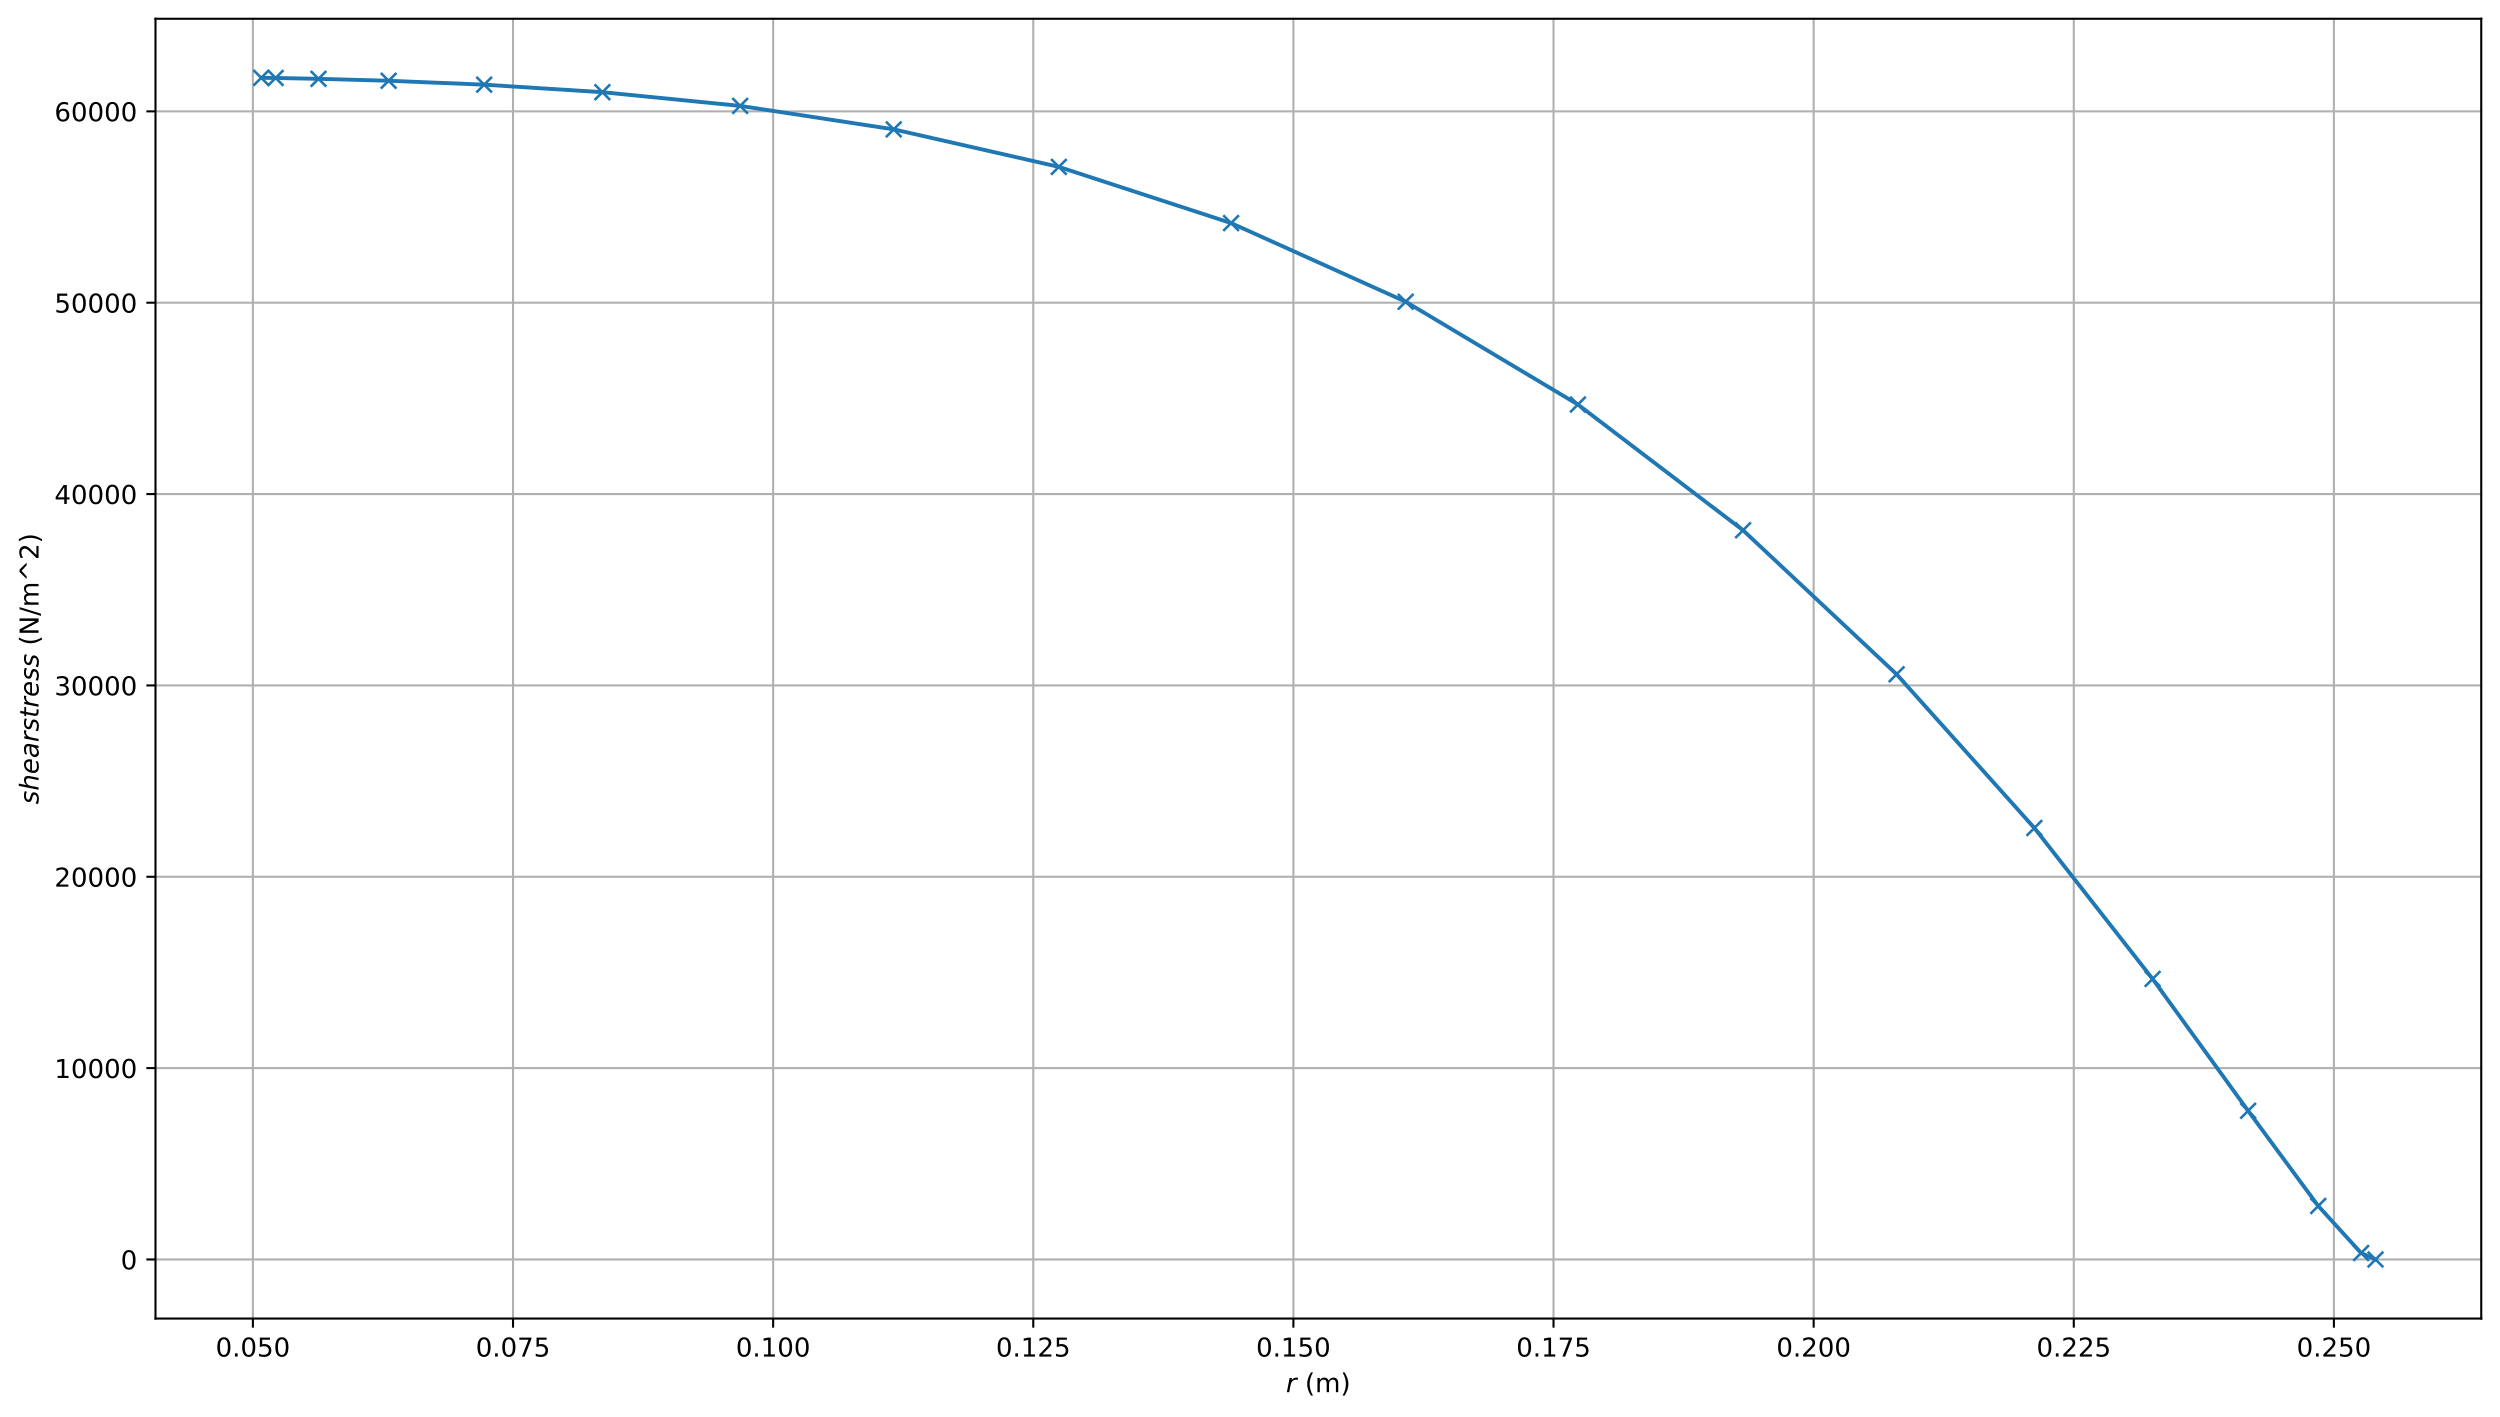
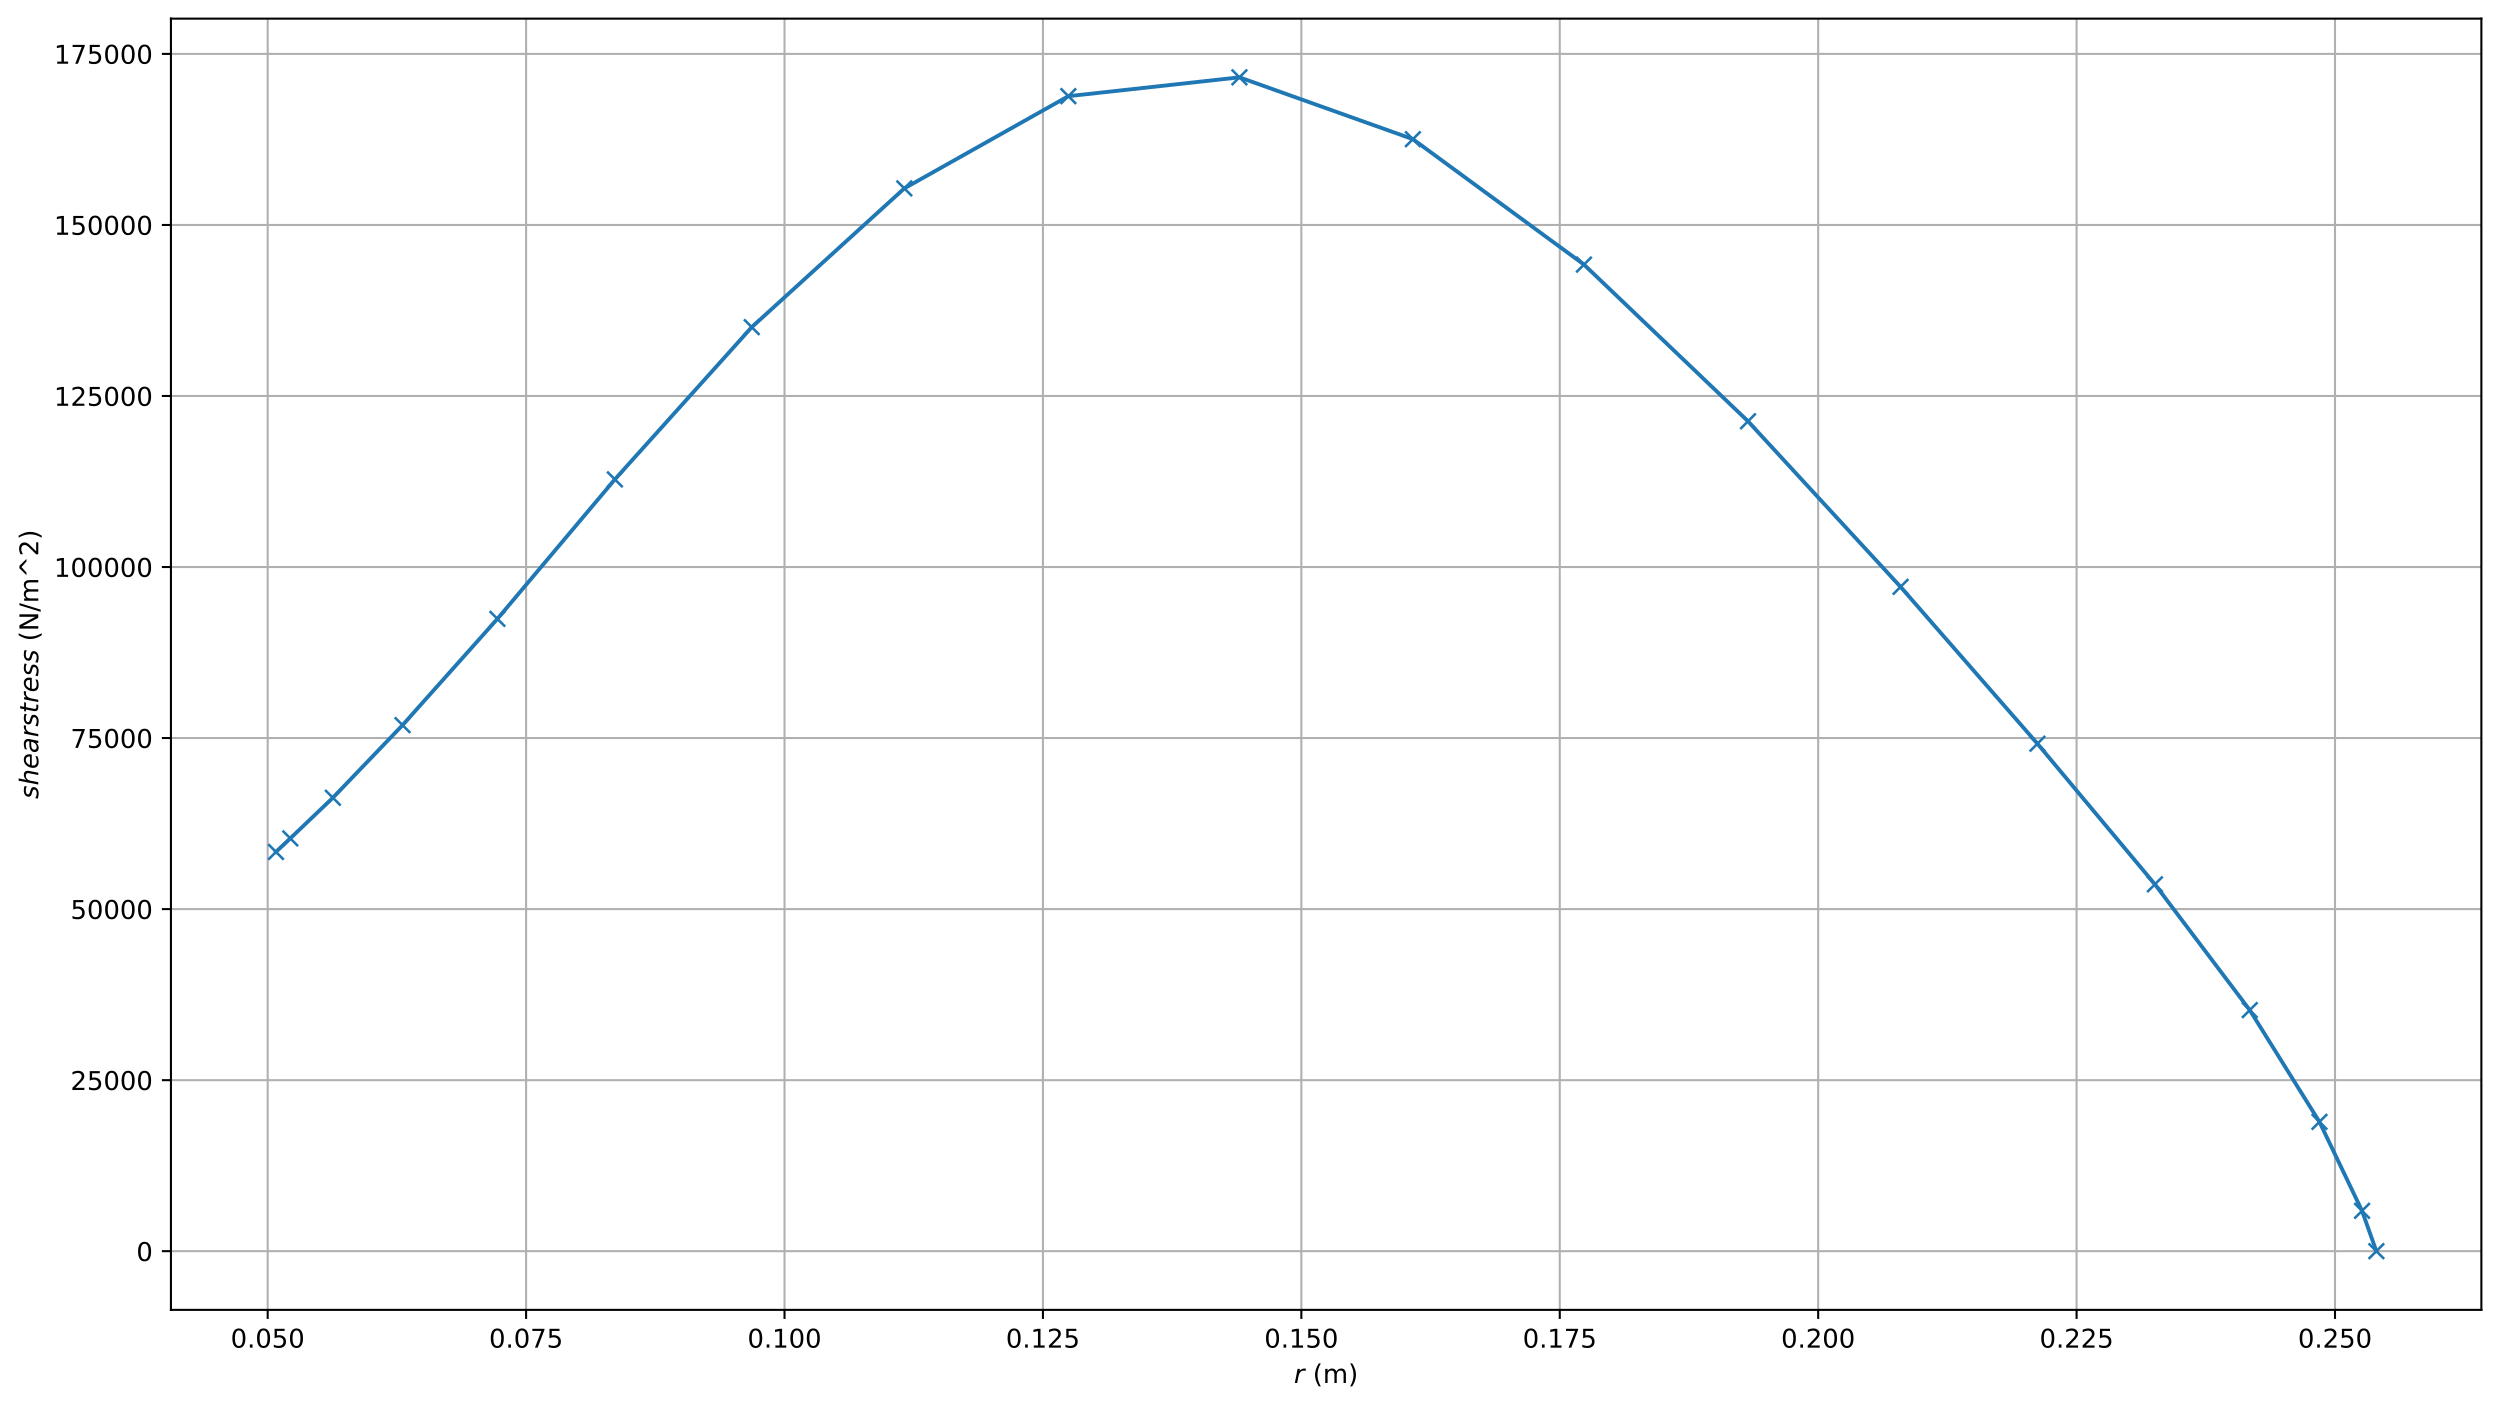
- <svg xmlns="http://www.w3.org/2000/svg" xmlns:xlink="http://www.w3.org/1999/xlink" width="959.691pt" height="543.716pt" viewBox="0 0 959.691 543.716" version="1.1">
+ <svg xmlns="http://www.w3.org/2000/svg" xmlns:xlink="http://www.w3.org/1999/xlink" width="966.053pt" height="543.716pt" viewBox="0 0 966.053 543.716" version="1.1">
  <defs>
    <style type="text/css">*{stroke-linejoin: round; stroke-linecap: butt}</style>
  </defs>
  <g id="figure_1">
    <g id="patch_1">
-       <path d="M 0 543.716  L 959.691 543.716  L 959.691 0  L 0 0  L 0 543.716  z " style="fill: none" />
+       <path d="M 0 543.716  L 966.053 543.716  L 966.053 0  L 0 0  L 0 543.716  z " style="fill: none" />
    </g>
    <g id="axes_1">
      <g id="patch_2">
-         <path d="M 59.691 506.16  L 952.491 506.16  L 952.491 7.2  L 59.691 7.2  L 59.691 506.16  z " style="fill: none" />
+         <path d="M 66.053 506.16  L 958.853 506.16  L 958.853 7.2  L 66.053 7.2  L 66.053 506.16  z " style="fill: none" />
      </g>
      <g id="matplotlib.axis_1">
        <g id="xtick_1">
          <g id="line2d_1">
-             <path d="M 97.077 506.16  L 97.077 7.2  " clip-path="url(#pe9c3e14daf)" style="fill: none; stroke: #b0b0b0; stroke-width: 0.8; stroke-linecap: square" />
+             <path d="M 103.44 506.16  L 103.44 7.2  " clip-path="url(#pd241a558b1)" style="fill: none; stroke: #b0b0b0; stroke-width: 0.8; stroke-linecap: square" />
          </g>
          <g id="line2d_2">
            <defs>
-               <path id="m90be50a243" d="M 0 0  L 0 3.5  " style="stroke: #000000; stroke-width: 0.8" />
+               <path id="m16b32afe3a" d="M 0 0  L 0 3.5  " style="stroke: #000000; stroke-width: 0.8" />
            </defs>
            <g>
-               <use xlink:href="#m90be50a243" x="97.077" y="506.16" style="stroke: #000000; stroke-width: 0.8" />
+               <use xlink:href="#m16b32afe3a" x="103.44" y="506.16" style="stroke: #000000; stroke-width: 0.8" />
            </g>
          </g>
          <g id="text_1">
-             <g transform="translate(82.76296 520.7584) scale(0.1 -0.1)">
+             <g transform="translate(89.12546 520.7584) scale(0.1 -0.1)">
              <defs>
                <path id="DejaVuSans-30" d="M 2034 4250  Q 1547 4250 1301 3770  Q 1056 3291 1056 2328  Q 1056 1369 1301 889  Q 1547 409 2034 409  Q 2525 409 2770 889  Q 3016 1369 3016 2328  Q 3016 3291 2770 3770  Q 2525 4250 2034 4250  z M 2034 4750  Q 2819 4750 3233 4129  Q 3647 3509 3647 2328  Q 3647 1150 3233 529  Q 2819 -91 2034 -91  Q 1250 -91 836 529  Q 422 1150 422 2328  Q 422 3509 836 4129  Q 1250 4750 2034 4750  z " transform="scale(0.015625)" />
                <path id="DejaVuSans-2e" d="M 684 794  L 1344 794  L 1344 0  L 684 0  L 684 794  z " transform="scale(0.015625)" />
                <path id="DejaVuSans-35" d="M 691 4666  L 3169 4666  L 3169 4134  L 1269 4134  L 1269 2991  Q 1406 3038 1543 3061  Q 1681 3084 1819 3084  Q 2600 3084 3056 2656  Q 3513 2228 3513 1497  Q 3513 744 3044 326  Q 2575 -91 1722 -91  Q 1428 -91 1123 -41  Q 819 9 494 109  L 494 744  Q 775 591 1075 516  Q 1375 441 1709 441  Q 2250 441 2565 725  Q 2881 1009 2881 1497  Q 2881 1984 2565 2268  Q 2250 2553 1709 2553  Q 1456 2553 1204 2497  Q 953 2441 691 2322  L 691 4666  z " transform="scale(0.015625)" />
              </defs>
              <use xlink:href="#DejaVuSans-30" />
              <use xlink:href="#DejaVuSans-2e" transform="translate(63.62305 0)" />
              <use xlink:href="#DejaVuSans-30" transform="translate(95.41016 0)" />
              <use xlink:href="#DejaVuSans-35" transform="translate(159.0332 0)" />
              <use xlink:href="#DejaVuSans-30" transform="translate(222.6562 0)" />
            </g>
          </g>
        </g>
        <g id="xtick_2">
          <g id="line2d_3">
-             <path d="M 196.934 506.16  L 196.934 7.2  " clip-path="url(#pe9c3e14daf)" style="fill: none; stroke: #b0b0b0; stroke-width: 0.8; stroke-linecap: square" />
+             <path d="M 203.296 506.16  L 203.296 7.2  " clip-path="url(#pd241a558b1)" style="fill: none; stroke: #b0b0b0; stroke-width: 0.8; stroke-linecap: square" />
          </g>
          <g id="line2d_4">
            <g>
-               <use xlink:href="#m90be50a243" x="196.934" y="506.16" style="stroke: #000000; stroke-width: 0.8" />
+               <use xlink:href="#m16b32afe3a" x="203.296" y="506.16" style="stroke: #000000; stroke-width: 0.8" />
            </g>
          </g>
          <g id="text_2">
-             <g transform="translate(182.6198 520.7584) scale(0.1 -0.1)">
+             <g transform="translate(188.9823 520.7584) scale(0.1 -0.1)">
              <defs>
                <path id="DejaVuSans-37" d="M 525 4666  L 3525 4666  L 3525 4397  L 1831 0  L 1172 0  L 2766 4134  L 525 4134  L 525 4666  z " transform="scale(0.015625)" />
              </defs>
              <use xlink:href="#DejaVuSans-30" />
              <use xlink:href="#DejaVuSans-2e" transform="translate(63.62305 0)" />
              <use xlink:href="#DejaVuSans-30" transform="translate(95.41016 0)" />
              <use xlink:href="#DejaVuSans-37" transform="translate(159.0332 0)" />
              <use xlink:href="#DejaVuSans-35" transform="translate(222.6562 0)" />
            </g>
          </g>
        </g>
        <g id="xtick_3">
          <g id="line2d_5">
-             <path d="M 296.791 506.16  L 296.791 7.2  " clip-path="url(#pe9c3e14daf)" style="fill: none; stroke: #b0b0b0; stroke-width: 0.8; stroke-linecap: square" />
+             <path d="M 303.153 506.16  L 303.153 7.2  " clip-path="url(#pd241a558b1)" style="fill: none; stroke: #b0b0b0; stroke-width: 0.8; stroke-linecap: square" />
          </g>
          <g id="line2d_6">
            <g>
-               <use xlink:href="#m90be50a243" x="296.791" y="506.16" style="stroke: #000000; stroke-width: 0.8" />
+               <use xlink:href="#m16b32afe3a" x="303.153" y="506.16" style="stroke: #000000; stroke-width: 0.8" />
            </g>
          </g>
          <g id="text_3">
-             <g transform="translate(282.4766 520.7584) scale(0.1 -0.1)">
+             <g transform="translate(288.8391 520.7584) scale(0.1 -0.1)">
              <defs>
                <path id="DejaVuSans-31" d="M 794 531  L 1825 531  L 1825 4091  L 703 3866  L 703 4441  L 1819 4666  L 2450 4666  L 2450 531  L 3481 531  L 3481 0  L 794 0  L 794 531  z " transform="scale(0.015625)" />
              </defs>
              <use xlink:href="#DejaVuSans-30" />
              <use xlink:href="#DejaVuSans-2e" transform="translate(63.62305 0)" />
              <use xlink:href="#DejaVuSans-31" transform="translate(95.41016 0)" />
              <use xlink:href="#DejaVuSans-30" transform="translate(159.0332 0)" />
              <use xlink:href="#DejaVuSans-30" transform="translate(222.6562 0)" />
            </g>
          </g>
        </g>
        <g id="xtick_4">
          <g id="line2d_7">
-             <path d="M 396.648 506.16  L 396.648 7.2  " clip-path="url(#pe9c3e14daf)" style="fill: none; stroke: #b0b0b0; stroke-width: 0.8; stroke-linecap: square" />
+             <path d="M 403.01 506.16  L 403.01 7.2  " clip-path="url(#pd241a558b1)" style="fill: none; stroke: #b0b0b0; stroke-width: 0.8; stroke-linecap: square" />
          </g>
          <g id="line2d_8">
            <g>
-               <use xlink:href="#m90be50a243" x="396.648" y="506.16" style="stroke: #000000; stroke-width: 0.8" />
+               <use xlink:href="#m16b32afe3a" x="403.01" y="506.16" style="stroke: #000000; stroke-width: 0.8" />
            </g>
          </g>
          <g id="text_4">
-             <g transform="translate(382.3335 520.7584) scale(0.1 -0.1)">
+             <g transform="translate(388.696 520.7584) scale(0.1 -0.1)">
              <defs>
                <path id="DejaVuSans-32" d="M 1228 531  L 3431 531  L 3431 0  L 469 0  L 469 531  Q 828 903 1448 1529  Q 2069 2156 2228 2338  Q 2531 2678 2651 2914  Q 2772 3150 2772 3378  Q 2772 3750 2511 3984  Q 2250 4219 1831 4219  Q 1534 4219 1204 4116  Q 875 4013 500 3803  L 500 4441  Q 881 4594 1212 4672  Q 1544 4750 1819 4750  Q 2544 4750 2975 4387  Q 3406 4025 3406 3419  Q 3406 3131 3298 2873  Q 3191 2616 2906 2266  Q 2828 2175 2409 1742  Q 1991 1309 1228 531  z " transform="scale(0.015625)" />
              </defs>
              <use xlink:href="#DejaVuSans-30" />
              <use xlink:href="#DejaVuSans-2e" transform="translate(63.62305 0)" />
              <use xlink:href="#DejaVuSans-31" transform="translate(95.41016 0)" />
              <use xlink:href="#DejaVuSans-32" transform="translate(159.0332 0)" />
              <use xlink:href="#DejaVuSans-35" transform="translate(222.6562 0)" />
            </g>
          </g>
        </g>
        <g id="xtick_5">
          <g id="line2d_9">
-             <path d="M 496.504 506.16  L 496.504 7.2  " clip-path="url(#pe9c3e14daf)" style="fill: none; stroke: #b0b0b0; stroke-width: 0.8; stroke-linecap: square" />
+             <path d="M 502.867 506.16  L 502.867 7.2  " clip-path="url(#pd241a558b1)" style="fill: none; stroke: #b0b0b0; stroke-width: 0.8; stroke-linecap: square" />
          </g>
          <g id="line2d_10">
            <g>
-               <use xlink:href="#m90be50a243" x="496.504" y="506.16" style="stroke: #000000; stroke-width: 0.8" />
+               <use xlink:href="#m16b32afe3a" x="502.867" y="506.16" style="stroke: #000000; stroke-width: 0.8" />
            </g>
          </g>
          <g id="text_5">
-             <g transform="translate(482.1903 520.7584) scale(0.1 -0.1)">
+             <g transform="translate(488.5528 520.7584) scale(0.1 -0.1)">
              <use xlink:href="#DejaVuSans-30" />
              <use xlink:href="#DejaVuSans-2e" transform="translate(63.62305 0)" />
              <use xlink:href="#DejaVuSans-31" transform="translate(95.41016 0)" />
              <use xlink:href="#DejaVuSans-35" transform="translate(159.0332 0)" />
              <use xlink:href="#DejaVuSans-30" transform="translate(222.6562 0)" />
            </g>
          </g>
        </g>
        <g id="xtick_6">
          <g id="line2d_11">
-             <path d="M 596.361 506.16  L 596.361 7.2  " clip-path="url(#pe9c3e14daf)" style="fill: none; stroke: #b0b0b0; stroke-width: 0.8; stroke-linecap: square" />
+             <path d="M 602.724 506.16  L 602.724 7.2  " clip-path="url(#pd241a558b1)" style="fill: none; stroke: #b0b0b0; stroke-width: 0.8; stroke-linecap: square" />
          </g>
          <g id="line2d_12">
            <g>
-               <use xlink:href="#m90be50a243" x="596.361" y="506.16" style="stroke: #000000; stroke-width: 0.8" />
+               <use xlink:href="#m16b32afe3a" x="602.724" y="506.16" style="stroke: #000000; stroke-width: 0.8" />
            </g>
          </g>
          <g id="text_6">
-             <g transform="translate(582.0471 520.7584) scale(0.1 -0.1)">
+             <g transform="translate(588.4096 520.7584) scale(0.1 -0.1)">
              <use xlink:href="#DejaVuSans-30" />
              <use xlink:href="#DejaVuSans-2e" transform="translate(63.62305 0)" />
              <use xlink:href="#DejaVuSans-31" transform="translate(95.41016 0)" />
              <use xlink:href="#DejaVuSans-37" transform="translate(159.0332 0)" />
              <use xlink:href="#DejaVuSans-35" transform="translate(222.6562 0)" />
            </g>
          </g>
        </g>
        <g id="xtick_7">
          <g id="line2d_13">
-             <path d="M 696.218 506.16  L 696.218 7.2  " clip-path="url(#pe9c3e14daf)" style="fill: none; stroke: #b0b0b0; stroke-width: 0.8; stroke-linecap: square" />
+             <path d="M 702.581 506.16  L 702.581 7.2  " clip-path="url(#pd241a558b1)" style="fill: none; stroke: #b0b0b0; stroke-width: 0.8; stroke-linecap: square" />
          </g>
          <g id="line2d_14">
            <g>
-               <use xlink:href="#m90be50a243" x="696.218" y="506.16" style="stroke: #000000; stroke-width: 0.8" />
+               <use xlink:href="#m16b32afe3a" x="702.581" y="506.16" style="stroke: #000000; stroke-width: 0.8" />
            </g>
          </g>
          <g id="text_7">
-             <g transform="translate(681.904 520.7584) scale(0.1 -0.1)">
+             <g transform="translate(688.2665 520.7584) scale(0.1 -0.1)">
              <use xlink:href="#DejaVuSans-30" />
              <use xlink:href="#DejaVuSans-2e" transform="translate(63.62305 0)" />
              <use xlink:href="#DejaVuSans-32" transform="translate(95.41016 0)" />
              <use xlink:href="#DejaVuSans-30" transform="translate(159.0332 0)" />
              <use xlink:href="#DejaVuSans-30" transform="translate(222.6562 0)" />
            </g>
          </g>
        </g>
        <g id="xtick_8">
          <g id="line2d_15">
-             <path d="M 796.075 506.16  L 796.075 7.2  " clip-path="url(#pe9c3e14daf)" style="fill: none; stroke: #b0b0b0; stroke-width: 0.8; stroke-linecap: square" />
+             <path d="M 802.437 506.16  L 802.437 7.2  " clip-path="url(#pd241a558b1)" style="fill: none; stroke: #b0b0b0; stroke-width: 0.8; stroke-linecap: square" />
          </g>
          <g id="line2d_16">
            <g>
-               <use xlink:href="#m90be50a243" x="796.075" y="506.16" style="stroke: #000000; stroke-width: 0.8" />
+               <use xlink:href="#m16b32afe3a" x="802.437" y="506.16" style="stroke: #000000; stroke-width: 0.8" />
            </g>
          </g>
          <g id="text_8">
-             <g transform="translate(781.7608 520.7584) scale(0.1 -0.1)">
+             <g transform="translate(788.1233 520.7584) scale(0.1 -0.1)">
              <use xlink:href="#DejaVuSans-30" />
              <use xlink:href="#DejaVuSans-2e" transform="translate(63.62305 0)" />
              <use xlink:href="#DejaVuSans-32" transform="translate(95.41016 0)" />
              <use xlink:href="#DejaVuSans-32" transform="translate(159.0332 0)" />
              <use xlink:href="#DejaVuSans-35" transform="translate(222.6562 0)" />
            </g>
          </g>
        </g>
        <g id="xtick_9">
          <g id="line2d_17">
-             <path d="M 895.932 506.16  L 895.932 7.2  " clip-path="url(#pe9c3e14daf)" style="fill: none; stroke: #b0b0b0; stroke-width: 0.8; stroke-linecap: square" />
+             <path d="M 902.294 506.16  L 902.294 7.2  " clip-path="url(#pd241a558b1)" style="fill: none; stroke: #b0b0b0; stroke-width: 0.8; stroke-linecap: square" />
          </g>
          <g id="line2d_18">
            <g>
-               <use xlink:href="#m90be50a243" x="895.932" y="506.16" style="stroke: #000000; stroke-width: 0.8" />
+               <use xlink:href="#m16b32afe3a" x="902.294" y="506.16" style="stroke: #000000; stroke-width: 0.8" />
            </g>
          </g>
          <g id="text_9">
-             <g transform="translate(881.6177 520.7584) scale(0.1 -0.1)">
+             <g transform="translate(887.9802 520.7584) scale(0.1 -0.1)">
              <use xlink:href="#DejaVuSans-30" />
              <use xlink:href="#DejaVuSans-2e" transform="translate(63.62305 0)" />
              <use xlink:href="#DejaVuSans-32" transform="translate(95.41016 0)" />
              <use xlink:href="#DejaVuSans-35" transform="translate(159.0332 0)" />
              <use xlink:href="#DejaVuSans-30" transform="translate(222.6562 0)" />
            </g>
          </g>
        </g>
        <g id="text_10">
-           <g transform="translate(493.6406 534.4366) scale(0.1 -0.1)">
+           <g transform="translate(500.0031 534.4366) scale(0.1 -0.1)">
            <defs>
              <path id="DejaVuSans-Oblique-72" d="M 2853 2969  Q 2766 3016 2653 3041  Q 2541 3066 2413 3066  Q 1953 3066 1609 2717  Q 1266 2369 1153 1784  L 800 0  L 225 0  L 909 3500  L 1484 3500  L 1375 2956  Q 1603 3259 1920 3421  Q 2238 3584 2597 3584  Q 2691 3584 2781 3573  Q 2872 3563 2963 3538  L 2853 2969  z " transform="scale(0.015625)" />
              <path id="DejaVuSans-20" transform="scale(0.015625)" />
              <path id="DejaVuSans-28" d="M 1984 4856  Q 1566 4138 1362 3434  Q 1159 2731 1159 2009  Q 1159 1288 1364 580  Q 1569 -128 1984 -844  L 1484 -844  Q 1016 -109 783 600  Q 550 1309 550 2009  Q 550 2706 781 3412  Q 1013 4119 1484 4856  L 1984 4856  z " transform="scale(0.015625)" />
              <path id="DejaVuSans-6d" d="M 3328 2828  Q 3544 3216 3844 3400  Q 4144 3584 4550 3584  Q 5097 3584 5394 3201  Q 5691 2819 5691 2113  L 5691 0  L 5113 0  L 5113 2094  Q 5113 2597 4934 2840  Q 4756 3084 4391 3084  Q 3944 3084 3684 2787  Q 3425 2491 3425 1978  L 3425 0  L 2847 0  L 2847 2094  Q 2847 2600 2669 2842  Q 2491 3084 2119 3084  Q 1678 3084 1418 2786  Q 1159 2488 1159 1978  L 1159 0  L 581 0  L 581 3500  L 1159 3500  L 1159 2956  Q 1356 3278 1631 3431  Q 1906 3584 2284 3584  Q 2666 3584 2933 3390  Q 3200 3197 3328 2828  z " transform="scale(0.015625)" />
              <path id="DejaVuSans-29" d="M 513 4856  L 1013 4856  Q 1481 4119 1714 3412  Q 1947 2706 1947 2009  Q 1947 1309 1714 600  Q 1481 -109 1013 -844  L 513 -844  Q 928 -128 1133 580  Q 1338 1288 1338 2009  Q 1338 2731 1133 3434  Q 928 4138 513 4856  z " transform="scale(0.015625)" />
            </defs>
            <use xlink:href="#DejaVuSans-Oblique-72" transform="translate(0 0.125)" />
            <use xlink:href="#DejaVuSans-20" transform="translate(41.11328 0.125)" />
            <use xlink:href="#DejaVuSans-28" transform="translate(72.90039 0.125)" />
            <use xlink:href="#DejaVuSans-6d" transform="translate(111.9141 0.125)" />
            <use xlink:href="#DejaVuSans-29" transform="translate(209.3262 0.125)" />
          </g>
        </g>
      </g>
      <g id="matplotlib.axis_2">
        <g id="ytick_1">
          <g id="line2d_19">
-             <path d="M 59.691 483.48  L 952.491 483.48  " clip-path="url(#pe9c3e14daf)" style="fill: none; stroke: #b0b0b0; stroke-width: 0.8; stroke-linecap: square" />
+             <path d="M 66.053 483.48  L 958.853 483.48  " clip-path="url(#pd241a558b1)" style="fill: none; stroke: #b0b0b0; stroke-width: 0.8; stroke-linecap: square" />
          </g>
          <g id="line2d_20">
            <defs>
-               <path id="m40f421c83a" d="M 0 0  L -3.5 0  " style="stroke: #000000; stroke-width: 0.8" />
+               <path id="m0b87a638ef" d="M 0 0  L -3.5 0  " style="stroke: #000000; stroke-width: 0.8" />
            </defs>
            <g>
-               <use xlink:href="#m40f421c83a" x="59.691" y="483.48" style="stroke: #000000; stroke-width: 0.8" />
+               <use xlink:href="#m0b87a638ef" x="66.053" y="483.48" style="stroke: #000000; stroke-width: 0.8" />
            </g>
          </g>
          <g id="text_11">
-             <g transform="translate(46.32812 487.2792) scale(0.1 -0.1)">
+             <g transform="translate(52.69062 487.2792) scale(0.1 -0.1)">
              <use xlink:href="#DejaVuSans-30" />
            </g>
          </g>
        </g>
        <g id="ytick_2">
          <g id="line2d_21">
-             <path d="M 59.691 410.025  L 952.491 410.025  " clip-path="url(#pe9c3e14daf)" style="fill: none; stroke: #b0b0b0; stroke-width: 0.8; stroke-linecap: square" />
+             <path d="M 66.053 417.387  L 958.853 417.387  " clip-path="url(#pd241a558b1)" style="fill: none; stroke: #b0b0b0; stroke-width: 0.8; stroke-linecap: square" />
          </g>
          <g id="line2d_22">
            <g>
-               <use xlink:href="#m40f421c83a" x="59.691" y="410.025" style="stroke: #000000; stroke-width: 0.8" />
+               <use xlink:href="#m0b87a638ef" x="66.053" y="417.387" style="stroke: #000000; stroke-width: 0.8" />
            </g>
          </g>
          <g id="text_12">
-             <g transform="translate(20.87813 413.824) scale(0.1 -0.1)">
+             <g transform="translate(27.24063 421.1867) scale(0.1 -0.1)">
+               <use xlink:href="#DejaVuSans-32" />
+               <use xlink:href="#DejaVuSans-35" transform="translate(63.62305 0)" />
+               <use xlink:href="#DejaVuSans-30" transform="translate(127.2461 0)" />
+               <use xlink:href="#DejaVuSans-30" transform="translate(190.8691 0)" />
+               <use xlink:href="#DejaVuSans-30" transform="translate(254.4922 0)" />
+             </g>
+           </g>
+         </g>
+         <g id="ytick_3">
+           <g id="line2d_23">
+             <path d="M 66.053 351.295  L 958.853 351.295  " clip-path="url(#pd241a558b1)" style="fill: none; stroke: #b0b0b0; stroke-width: 0.8; stroke-linecap: square" />
+           </g>
+           <g id="line2d_24">
+             <g>
+               <use xlink:href="#m0b87a638ef" x="66.053" y="351.295" style="stroke: #000000; stroke-width: 0.8" />
+             </g>
+           </g>
+           <g id="text_13">
+             <g transform="translate(27.24063 355.0942) scale(0.1 -0.1)">
+               <use xlink:href="#DejaVuSans-35" />
+               <use xlink:href="#DejaVuSans-30" transform="translate(63.62305 0)" />
+               <use xlink:href="#DejaVuSans-30" transform="translate(127.2461 0)" />
+               <use xlink:href="#DejaVuSans-30" transform="translate(190.8691 0)" />
+               <use xlink:href="#DejaVuSans-30" transform="translate(254.4922 0)" />
+             </g>
+           </g>
+         </g>
+         <g id="ytick_4">
+           <g id="line2d_25">
+             <path d="M 66.053 285.202  L 958.853 285.202  " clip-path="url(#pd241a558b1)" style="fill: none; stroke: #b0b0b0; stroke-width: 0.8; stroke-linecap: square" />
+           </g>
+           <g id="line2d_26">
+             <g>
+               <use xlink:href="#m0b87a638ef" x="66.053" y="285.202" style="stroke: #000000; stroke-width: 0.8" />
+             </g>
+           </g>
+           <g id="text_14">
+             <g transform="translate(27.24063 289.0017) scale(0.1 -0.1)">
+               <use xlink:href="#DejaVuSans-37" />
+               <use xlink:href="#DejaVuSans-35" transform="translate(63.62305 0)" />
+               <use xlink:href="#DejaVuSans-30" transform="translate(127.2461 0)" />
+               <use xlink:href="#DejaVuSans-30" transform="translate(190.8691 0)" />
+               <use xlink:href="#DejaVuSans-30" transform="translate(254.4922 0)" />
+             </g>
+           </g>
+         </g>
+         <g id="ytick_5">
+           <g id="line2d_27">
+             <path d="M 66.053 219.11  L 958.853 219.11  " clip-path="url(#pd241a558b1)" style="fill: none; stroke: #b0b0b0; stroke-width: 0.8; stroke-linecap: square" />
+           </g>
+           <g id="line2d_28">
+             <g>
+               <use xlink:href="#m0b87a638ef" x="66.053" y="219.11" style="stroke: #000000; stroke-width: 0.8" />
+             </g>
+           </g>
+           <g id="text_15">
+             <g transform="translate(20.87813 222.9092) scale(0.1 -0.1)">
              <use xlink:href="#DejaVuSans-31" />
              <use xlink:href="#DejaVuSans-30" transform="translate(63.62305 0)" />
              <use xlink:href="#DejaVuSans-30" transform="translate(127.2461 0)" />
              <use xlink:href="#DejaVuSans-30" transform="translate(190.8691 0)" />
              <use xlink:href="#DejaVuSans-30" transform="translate(254.4922 0)" />
-             </g>
-           </g>
-         </g>
-         <g id="ytick_3">
-           <g id="line2d_23">
-             <path d="M 59.691 336.57  L 952.491 336.57  " clip-path="url(#pe9c3e14daf)" style="fill: none; stroke: #b0b0b0; stroke-width: 0.8; stroke-linecap: square" />
-           </g>
-           <g id="line2d_24">
-             <g>
-               <use xlink:href="#m40f421c83a" x="59.691" y="336.57" style="stroke: #000000; stroke-width: 0.8" />
-             </g>
-           </g>
-           <g id="text_13">
-             <g transform="translate(20.87813 340.3688) scale(0.1 -0.1)">
-               <use xlink:href="#DejaVuSans-32" />
-               <use xlink:href="#DejaVuSans-30" transform="translate(63.62305 0)" />
-               <use xlink:href="#DejaVuSans-30" transform="translate(127.2461 0)" />
-               <use xlink:href="#DejaVuSans-30" transform="translate(190.8691 0)" />
-               <use xlink:href="#DejaVuSans-30" transform="translate(254.4922 0)" />
-             </g>
-           </g>
-         </g>
-         <g id="ytick_4">
-           <g id="line2d_25">
-             <path d="M 59.691 263.114  L 952.491 263.114  " clip-path="url(#pe9c3e14daf)" style="fill: none; stroke: #b0b0b0; stroke-width: 0.8; stroke-linecap: square" />
-           </g>
-           <g id="line2d_26">
-             <g>
-               <use xlink:href="#m40f421c83a" x="59.691" y="263.114" style="stroke: #000000; stroke-width: 0.8" />
-             </g>
-           </g>
-           <g id="text_14">
-             <g transform="translate(20.87813 266.9137) scale(0.1 -0.1)">
-               <defs>
-                 <path id="DejaVuSans-33" d="M 2597 2516  Q 3050 2419 3304 2112  Q 3559 1806 3559 1356  Q 3559 666 3084 287  Q 2609 -91 1734 -91  Q 1441 -91 1130 -33  Q 819 25 488 141  L 488 750  Q 750 597 1062 519  Q 1375 441 1716 441  Q 2309 441 2620 675  Q 2931 909 2931 1356  Q 2931 1769 2642 2001  Q 2353 2234 1838 2234  L 1294 2234  L 1294 2753  L 1863 2753  Q 2328 2753 2575 2939  Q 2822 3125 2822 3475  Q 2822 3834 2567 4026  Q 2313 4219 1838 4219  Q 1578 4219 1281 4162  Q 984 4106 628 3988  L 628 4550  Q 988 4650 1302 4700  Q 1616 4750 1894 4750  Q 2613 4750 3031 4423  Q 3450 4097 3450 3541  Q 3450 3153 3228 2886  Q 3006 2619 2597 2516  z " transform="scale(0.015625)" />
-               </defs>
-               <use xlink:href="#DejaVuSans-33" />
-               <use xlink:href="#DejaVuSans-30" transform="translate(63.62305 0)" />
-               <use xlink:href="#DejaVuSans-30" transform="translate(127.2461 0)" />
-               <use xlink:href="#DejaVuSans-30" transform="translate(190.8691 0)" />
-               <use xlink:href="#DejaVuSans-30" transform="translate(254.4922 0)" />
-             </g>
-           </g>
-         </g>
-         <g id="ytick_5">
-           <g id="line2d_27">
-             <path d="M 59.691 189.659  L 952.491 189.659  " clip-path="url(#pe9c3e14daf)" style="fill: none; stroke: #b0b0b0; stroke-width: 0.8; stroke-linecap: square" />
-           </g>
-           <g id="line2d_28">
-             <g>
-               <use xlink:href="#m40f421c83a" x="59.691" y="189.659" style="stroke: #000000; stroke-width: 0.8" />
-             </g>
-           </g>
-           <g id="text_15">
-             <g transform="translate(20.87813 193.4585) scale(0.1 -0.1)">
-               <defs>
-                 <path id="DejaVuSans-34" d="M 2419 4116  L 825 1625  L 2419 1625  L 2419 4116  z M 2253 4666  L 3047 4666  L 3047 1625  L 3713 1625  L 3713 1100  L 3047 1100  L 3047 0  L 2419 0  L 2419 1100  L 313 1100  L 313 1709  L 2253 4666  z " transform="scale(0.015625)" />
-               </defs>
-               <use xlink:href="#DejaVuSans-34" />
-               <use xlink:href="#DejaVuSans-30" transform="translate(63.62305 0)" />
-               <use xlink:href="#DejaVuSans-30" transform="translate(127.2461 0)" />
-               <use xlink:href="#DejaVuSans-30" transform="translate(190.8691 0)" />
-               <use xlink:href="#DejaVuSans-30" transform="translate(254.4922 0)" />
+               <use xlink:href="#DejaVuSans-30" transform="translate(318.1152 0)" />
            </g>
          </g>
        </g>
        <g id="ytick_6">
          <g id="line2d_29">
-             <path d="M 59.691 116.204  L 952.491 116.204  " clip-path="url(#pe9c3e14daf)" style="fill: none; stroke: #b0b0b0; stroke-width: 0.8; stroke-linecap: square" />
+             <path d="M 66.053 153.017  L 958.853 153.017  " clip-path="url(#pd241a558b1)" style="fill: none; stroke: #b0b0b0; stroke-width: 0.8; stroke-linecap: square" />
          </g>
          <g id="line2d_30">
            <g>
-               <use xlink:href="#m40f421c83a" x="59.691" y="116.204" style="stroke: #000000; stroke-width: 0.8" />
+               <use xlink:href="#m0b87a638ef" x="66.053" y="153.017" style="stroke: #000000; stroke-width: 0.8" />
            </g>
          </g>
          <g id="text_16">
-             <g transform="translate(20.87813 120.0033) scale(0.1 -0.1)">
-               <use xlink:href="#DejaVuSans-35" />
-               <use xlink:href="#DejaVuSans-30" transform="translate(63.62305 0)" />
-               <use xlink:href="#DejaVuSans-30" transform="translate(127.2461 0)" />
-               <use xlink:href="#DejaVuSans-30" transform="translate(190.8691 0)" />
-               <use xlink:href="#DejaVuSans-30" transform="translate(254.4922 0)" />
+             <g transform="translate(20.87813 156.8167) scale(0.1 -0.1)">
+               <use xlink:href="#DejaVuSans-31" />
+               <use xlink:href="#DejaVuSans-32" transform="translate(63.62305 0)" />
+               <use xlink:href="#DejaVuSans-35" transform="translate(127.2461 0)" />
+               <use xlink:href="#DejaVuSans-30" transform="translate(190.8691 0)" />
+               <use xlink:href="#DejaVuSans-30" transform="translate(254.4922 0)" />
+               <use xlink:href="#DejaVuSans-30" transform="translate(318.1152 0)" />
            </g>
          </g>
        </g>
        <g id="ytick_7">
          <g id="line2d_31">
-             <path d="M 59.691 42.749  L 952.491 42.749  " clip-path="url(#pe9c3e14daf)" style="fill: none; stroke: #b0b0b0; stroke-width: 0.8; stroke-linecap: square" />
+             <path d="M 66.053 86.925  L 958.853 86.925  " clip-path="url(#pd241a558b1)" style="fill: none; stroke: #b0b0b0; stroke-width: 0.8; stroke-linecap: square" />
          </g>
          <g id="line2d_32">
            <g>
-               <use xlink:href="#m40f421c83a" x="59.691" y="42.749" style="stroke: #000000; stroke-width: 0.8" />
+               <use xlink:href="#m0b87a638ef" x="66.053" y="86.925" style="stroke: #000000; stroke-width: 0.8" />
            </g>
          </g>
          <g id="text_17">
-             <g transform="translate(20.87813 46.54809) scale(0.1 -0.1)">
-               <defs>
-                 <path id="DejaVuSans-36" d="M 2113 2584  Q 1688 2584 1439 2293  Q 1191 2003 1191 1497  Q 1191 994 1439 701  Q 1688 409 2113 409  Q 2538 409 2786 701  Q 3034 994 3034 1497  Q 3034 2003 2786 2293  Q 2538 2584 2113 2584  z M 3366 4563  L 3366 3988  Q 3128 4100 2886 4159  Q 2644 4219 2406 4219  Q 1781 4219 1451 3797  Q 1122 3375 1075 2522  Q 1259 2794 1537 2939  Q 1816 3084 2150 3084  Q 2853 3084 3261 2657  Q 3669 2231 3669 1497  Q 3669 778 3244 343  Q 2819 -91 2113 -91  Q 1303 -91 875 529  Q 447 1150 447 2328  Q 447 3434 972 4092  Q 1497 4750 2381 4750  Q 2619 4750 2861 4703  Q 3103 4656 3366 4563  z " transform="scale(0.015625)" />
-               </defs>
-               <use xlink:href="#DejaVuSans-36" />
-               <use xlink:href="#DejaVuSans-30" transform="translate(63.62305 0)" />
+             <g transform="translate(20.87813 90.72415) scale(0.1 -0.1)">
+               <use xlink:href="#DejaVuSans-31" />
+               <use xlink:href="#DejaVuSans-35" transform="translate(63.62305 0)" />
              <use xlink:href="#DejaVuSans-30" transform="translate(127.2461 0)" />
              <use xlink:href="#DejaVuSans-30" transform="translate(190.8691 0)" />
              <use xlink:href="#DejaVuSans-30" transform="translate(254.4922 0)" />
-             </g>
-           </g>
-         </g>
-         <g id="text_18">
+               <use xlink:href="#DejaVuSans-30" transform="translate(318.1152 0)" />
+             </g>
+           </g>
+         </g>
+         <g id="ytick_8">
+           <g id="line2d_33">
+             <path d="M 66.053 20.832  L 958.853 20.832  " clip-path="url(#pd241a558b1)" style="fill: none; stroke: #b0b0b0; stroke-width: 0.8; stroke-linecap: square" />
+           </g>
+           <g id="line2d_34">
+             <g>
+               <use xlink:href="#m0b87a638ef" x="66.053" y="20.832" style="stroke: #000000; stroke-width: 0.8" />
+             </g>
+           </g>
+           <g id="text_18">
+             <g transform="translate(20.87813 24.63164) scale(0.1 -0.1)">
+               <use xlink:href="#DejaVuSans-31" />
+               <use xlink:href="#DejaVuSans-37" transform="translate(63.62305 0)" />
+               <use xlink:href="#DejaVuSans-35" transform="translate(127.2461 0)" />
+               <use xlink:href="#DejaVuSans-30" transform="translate(190.8691 0)" />
+               <use xlink:href="#DejaVuSans-30" transform="translate(254.4922 0)" />
+               <use xlink:href="#DejaVuSans-30" transform="translate(318.1152 0)" />
+             </g>
+           </g>
+         </g>
+         <g id="text_19">
          <g transform="translate(14.79844 308.73) rotate(-90) scale(0.1 -0.1)">
            <defs>
              <path id="DejaVuSans-Oblique-73" d="M 3200 3397  L 3091 2853  Q 2863 2978 2609 3040  Q 2356 3103 2088 3103  Q 1634 3103 1373 2948  Q 1113 2794 1113 2528  Q 1113 2219 1719 2053  Q 1766 2041 1788 2034  L 1972 1978  Q 2547 1819 2739 1644  Q 2931 1469 2931 1166  Q 2931 609 2489 259  Q 2047 -91 1331 -91  Q 1053 -91 747 -37  Q 441 16 72 128  L 184 722  Q 500 559 806 475  Q 1113 391 1394 391  Q 1816 391 2080 572  Q 2344 753 2344 1031  Q 2344 1331 1650 1516  L 1591 1531  L 1394 1581  Q 956 1697 753 1886  Q 550 2075 550 2369  Q 550 2928 970 3256  Q 1391 3584 2113 3584  Q 2397 3584 2667 3537  Q 2938 3491 3200 3397  z " transform="scale(0.015625)" />
              <path id="DejaVuSans-Oblique-68" d="M 3566 2113  L 3156 0  L 2578 0  L 2988 2091  Q 3016 2238 3031 2350  Q 3047 2463 3047 2528  Q 3047 2791 2881 2937  Q 2716 3084 2419 3084  Q 1956 3084 1617 2771  Q 1278 2459 1178 1941  L 800 0  L 225 0  L 1172 4863  L 1747 4863  L 1375 2950  Q 1594 3244 1934 3414  Q 2275 3584 2650 3584  Q 3113 3584 3367 3334  Q 3622 3084 3622 2631  Q 3622 2519 3608 2391  Q 3594 2263 3566 2113  z " transform="scale(0.015625)" />
              <path id="DejaVuSans-Oblique-65" d="M 3078 2063  Q 3088 2113 3092 2166  Q 3097 2219 3097 2272  Q 3097 2653 2873 2875  Q 2650 3097 2266 3097  Q 1838 3097 1509 2826  Q 1181 2556 1013 2059  L 3078 2063  z M 3578 1613  L 903 1613  Q 884 1494 878 1425  Q 872 1356 872 1306  Q 872 872 1139 634  Q 1406 397 1894 397  Q 2269 397 2603 481  Q 2938 566 3225 728  L 3116 159  Q 2806 34 2476 -28  Q 2147 -91 1806 -91  Q 1078 -91 686 257  Q 294 606 294 1247  Q 294 1794 489 2264  Q 684 2734 1063 3103  Q 1306 3334 1642 3459  Q 1978 3584 2356 3584  Q 2950 3584 3301 3228  Q 3653 2872 3653 2272  Q 3653 2128 3634 1964  Q 3616 1800 3578 1613  z " transform="scale(0.015625)" />
              <path id="DejaVuSans-Oblique-61" d="M 3438 1997  L 3047 0  L 2472 0  L 2578 531  Q 2325 219 2001 64  Q 1678 -91 1281 -91  Q 834 -91 548 182  Q 263 456 263 884  Q 263 1497 752 1853  Q 1241 2209 2100 2209  L 2900 2209  L 2931 2363  Q 2938 2388 2941 2417  Q 2944 2447 2944 2509  Q 2944 2788 2717 2942  Q 2491 3097 2081 3097  Q 1800 3097 1504 3025  Q 1209 2953 897 2809  L 997 3341  Q 1322 3463 1633 3523  Q 1944 3584 2234 3584  Q 2853 3584 3176 3315  Q 3500 3047 3500 2534  Q 3500 2431 3484 2292  Q 3469 2153 3438 1997  z M 2816 1759  L 2241 1759  Q 1534 1759 1195 1570  Q 856 1381 856 984  Q 856 709 1029 553  Q 1203 397 1509 397  Q 1978 397 2328 733  Q 2678 1069 2791 1631  L 2816 1759  z " transform="scale(0.015625)" />
              <path id="DejaVuSans-Oblique-74" d="M 2706 3500  L 2619 3053  L 1472 3053  L 1100 1153  Q 1081 1047 1072 975  Q 1063 903 1063 863  Q 1063 663 1183 572  Q 1303 481 1569 481  L 2150 481  L 2053 0  L 1503 0  Q 991 0 739 200  Q 488 400 488 806  Q 488 878 497 964  Q 506 1050 525 1153  L 897 3053  L 409 3053  L 500 3500  L 978 3500  L 1172 4494  L 1747 4494  L 1556 3500  L 2706 3500  z " transform="scale(0.015625)" />
              <path id="DejaVuSans-4e" d="M 628 4666  L 1478 4666  L 3547 763  L 3547 4666  L 4159 4666  L 4159 0  L 3309 0  L 1241 3903  L 1241 0  L 628 0  L 628 4666  z " transform="scale(0.015625)" />
              <path id="DejaVuSans-2f" d="M 1625 4666  L 2156 4666  L 531 -594  L 0 -594  L 1625 4666  z " transform="scale(0.015625)" />
              <path id="DejaVuSans-5e" d="M 2988 4666  L 4684 2925  L 4056 2925  L 2681 4159  L 1306 2925  L 678 2925  L 2375 4666  L 2988 4666  z " transform="scale(0.015625)" />
            </defs>
            <use xlink:href="#DejaVuSans-Oblique-73" transform="translate(0 0.015625)" />
            <use xlink:href="#DejaVuSans-Oblique-68" transform="translate(52.09961 0.015625)" />
            <use xlink:href="#DejaVuSans-Oblique-65" transform="translate(115.4785 0.015625)" />
            <use xlink:href="#DejaVuSans-Oblique-61" transform="translate(177.002 0.015625)" />
            <use xlink:href="#DejaVuSans-Oblique-72" transform="translate(238.2812 0.015625)" />
            <use xlink:href="#DejaVuSans-Oblique-73" transform="translate(279.3945 0.015625)" />
            <use xlink:href="#DejaVuSans-Oblique-74" transform="translate(331.4941 0.015625)" />
            <use xlink:href="#DejaVuSans-Oblique-72" transform="translate(370.7031 0.015625)" />
            <use xlink:href="#DejaVuSans-Oblique-65" transform="translate(411.8164 0.015625)" />
            <use xlink:href="#DejaVuSans-Oblique-73" transform="translate(473.3398 0.015625)" />
            <use xlink:href="#DejaVuSans-Oblique-73" transform="translate(525.4395 0.015625)" />
            <use xlink:href="#DejaVuSans-20" transform="translate(577.5391 0.015625)" />
            <use xlink:href="#DejaVuSans-28" transform="translate(609.3262 0.015625)" />
            <use xlink:href="#DejaVuSans-4e" transform="translate(648.3398 0.015625)" />
            <use xlink:href="#DejaVuSans-2f" transform="translate(723.1445 0.015625)" />
            <use xlink:href="#DejaVuSans-6d" transform="translate(756.8359 0.015625)" />
            <use xlink:href="#DejaVuSans-5e" transform="translate(854.248 0.015625)" />
            <use xlink:href="#DejaVuSans-32" transform="translate(938.0371 0.015625)" />
            <use xlink:href="#DejaVuSans-29" transform="translate(1001.66 0.015625)" />
          </g>
        </g>
      </g>
-       <g id="line2d_33">
-         <path d="M 100.272 29.88  L 105.807 29.929  L 122.261 30.26  L 149.184 31.001  L 185.843 32.506  L 231.237 35.393  L 284.129 40.654  L 343.075 49.657  L 406.468 64.066  L 472.578 85.635  L 539.603 115.821  L 605.713 155.284  L 669.106 203.552  L 728.052 258.835  L 780.944 317.842  L 826.338 375.783  L 862.997 426.413  L 889.92 462.941  L 906.374 481.003  L 911.909 483.48  " clip-path="url(#pe9c3e14daf)" style="fill: none; stroke: #1f77b4; stroke-width: 1.5; stroke-linecap: square" />
+       <g id="line2d_35">
+         <path d="M 106.635 329.199  L 112.17 323.97  L 128.623 308.271  L 155.547 280.212  L 192.206 239.145  L 237.6 185.246  L 290.492 126.422  L 349.438 72.798  L 412.831 37.161  L 478.941 29.88  L 545.965 53.779  L 612.076 102.236  L 675.468 162.787  L 734.415 226.762  L 787.306 287.379  L 832.701 341.72  L 869.36 390.331  L 896.283 433.502  L 912.736 467.887  L 918.271 483.48  " clip-path="url(#pd241a558b1)" style="fill: none; stroke: #1f77b4; stroke-width: 1.5; stroke-linecap: square" />
        <defs>
-           <path id="m5905435d7f" d="M -3 3  L 3 -3  M -3 -3  L 3 3  " style="stroke: #1f77b4" />
+           <path id="m25e2829907" d="M -3 3  L 3 -3  M -3 -3  L 3 3  " style="stroke: #1f77b4" />
        </defs>
-         <g clip-path="url(#pe9c3e14daf)">
-           <use xlink:href="#m5905435d7f" x="100.272" y="29.88" style="fill: #1f77b4; stroke: #1f77b4" />
-           <use xlink:href="#m5905435d7f" x="105.807" y="29.929" style="fill: #1f77b4; stroke: #1f77b4" />
-           <use xlink:href="#m5905435d7f" x="122.261" y="30.26" style="fill: #1f77b4; stroke: #1f77b4" />
-           <use xlink:href="#m5905435d7f" x="149.184" y="31.001" style="fill: #1f77b4; stroke: #1f77b4" />
-           <use xlink:href="#m5905435d7f" x="185.843" y="32.506" style="fill: #1f77b4; stroke: #1f77b4" />
-           <use xlink:href="#m5905435d7f" x="231.237" y="35.393" style="fill: #1f77b4; stroke: #1f77b4" />
-           <use xlink:href="#m5905435d7f" x="284.129" y="40.654" style="fill: #1f77b4; stroke: #1f77b4" />
-           <use xlink:href="#m5905435d7f" x="343.075" y="49.657" style="fill: #1f77b4; stroke: #1f77b4" />
-           <use xlink:href="#m5905435d7f" x="406.468" y="64.066" style="fill: #1f77b4; stroke: #1f77b4" />
-           <use xlink:href="#m5905435d7f" x="472.578" y="85.635" style="fill: #1f77b4; stroke: #1f77b4" />
-           <use xlink:href="#m5905435d7f" x="539.603" y="115.821" style="fill: #1f77b4; stroke: #1f77b4" />
-           <use xlink:href="#m5905435d7f" x="605.713" y="155.284" style="fill: #1f77b4; stroke: #1f77b4" />
-           <use xlink:href="#m5905435d7f" x="669.106" y="203.552" style="fill: #1f77b4; stroke: #1f77b4" />
-           <use xlink:href="#m5905435d7f" x="728.052" y="258.835" style="fill: #1f77b4; stroke: #1f77b4" />
-           <use xlink:href="#m5905435d7f" x="780.944" y="317.842" style="fill: #1f77b4; stroke: #1f77b4" />
-           <use xlink:href="#m5905435d7f" x="826.338" y="375.783" style="fill: #1f77b4; stroke: #1f77b4" />
-           <use xlink:href="#m5905435d7f" x="862.997" y="426.413" style="fill: #1f77b4; stroke: #1f77b4" />
-           <use xlink:href="#m5905435d7f" x="889.92" y="462.941" style="fill: #1f77b4; stroke: #1f77b4" />
-           <use xlink:href="#m5905435d7f" x="906.374" y="481.003" style="fill: #1f77b4; stroke: #1f77b4" />
-           <use xlink:href="#m5905435d7f" x="911.909" y="483.48" style="fill: #1f77b4; stroke: #1f77b4" />
+         <g clip-path="url(#pd241a558b1)">
+           <use xlink:href="#m25e2829907" x="106.635" y="329.199" style="fill: #1f77b4; stroke: #1f77b4" />
+           <use xlink:href="#m25e2829907" x="112.17" y="323.97" style="fill: #1f77b4; stroke: #1f77b4" />
+           <use xlink:href="#m25e2829907" x="128.623" y="308.271" style="fill: #1f77b4; stroke: #1f77b4" />
+           <use xlink:href="#m25e2829907" x="155.547" y="280.212" style="fill: #1f77b4; stroke: #1f77b4" />
+           <use xlink:href="#m25e2829907" x="192.206" y="239.145" style="fill: #1f77b4; stroke: #1f77b4" />
+           <use xlink:href="#m25e2829907" x="237.6" y="185.246" style="fill: #1f77b4; stroke: #1f77b4" />
+           <use xlink:href="#m25e2829907" x="290.492" y="126.422" style="fill: #1f77b4; stroke: #1f77b4" />
+           <use xlink:href="#m25e2829907" x="349.438" y="72.798" style="fill: #1f77b4; stroke: #1f77b4" />
+           <use xlink:href="#m25e2829907" x="412.831" y="37.161" style="fill: #1f77b4; stroke: #1f77b4" />
+           <use xlink:href="#m25e2829907" x="478.941" y="29.88" style="fill: #1f77b4; stroke: #1f77b4" />
+           <use xlink:href="#m25e2829907" x="545.965" y="53.779" style="fill: #1f77b4; stroke: #1f77b4" />
+           <use xlink:href="#m25e2829907" x="612.076" y="102.236" style="fill: #1f77b4; stroke: #1f77b4" />
+           <use xlink:href="#m25e2829907" x="675.468" y="162.787" style="fill: #1f77b4; stroke: #1f77b4" />
+           <use xlink:href="#m25e2829907" x="734.415" y="226.762" style="fill: #1f77b4; stroke: #1f77b4" />
+           <use xlink:href="#m25e2829907" x="787.306" y="287.379" style="fill: #1f77b4; stroke: #1f77b4" />
+           <use xlink:href="#m25e2829907" x="832.701" y="341.72" style="fill: #1f77b4; stroke: #1f77b4" />
+           <use xlink:href="#m25e2829907" x="869.36" y="390.331" style="fill: #1f77b4; stroke: #1f77b4" />
+           <use xlink:href="#m25e2829907" x="896.283" y="433.502" style="fill: #1f77b4; stroke: #1f77b4" />
+           <use xlink:href="#m25e2829907" x="912.736" y="467.887" style="fill: #1f77b4; stroke: #1f77b4" />
+           <use xlink:href="#m25e2829907" x="918.271" y="483.48" style="fill: #1f77b4; stroke: #1f77b4" />
        </g>
      </g>
      <g id="patch_3">
-         <path d="M 59.691 506.16  L 59.691 7.2  " style="fill: none; stroke: #000000; stroke-width: 0.8; stroke-linejoin: miter; stroke-linecap: square" />
+         <path d="M 66.053 506.16  L 66.053 7.2  " style="fill: none; stroke: #000000; stroke-width: 0.8; stroke-linejoin: miter; stroke-linecap: square" />
      </g>
      <g id="patch_4">
-         <path d="M 952.491 506.16  L 952.491 7.2  " style="fill: none; stroke: #000000; stroke-width: 0.8; stroke-linejoin: miter; stroke-linecap: square" />
+         <path d="M 958.853 506.16  L 958.853 7.2  " style="fill: none; stroke: #000000; stroke-width: 0.8; stroke-linejoin: miter; stroke-linecap: square" />
      </g>
      <g id="patch_5">
-         <path d="M 59.691 506.16  L 952.491 506.16  " style="fill: none; stroke: #000000; stroke-width: 0.8; stroke-linejoin: miter; stroke-linecap: square" />
+         <path d="M 66.053 506.16  L 958.853 506.16  " style="fill: none; stroke: #000000; stroke-width: 0.8; stroke-linejoin: miter; stroke-linecap: square" />
      </g>
      <g id="patch_6">
-         <path d="M 59.691 7.2  L 952.491 7.2  " style="fill: none; stroke: #000000; stroke-width: 0.8; stroke-linejoin: miter; stroke-linecap: square" />
+         <path d="M 66.053 7.2  L 958.853 7.2  " style="fill: none; stroke: #000000; stroke-width: 0.8; stroke-linejoin: miter; stroke-linecap: square" />
      </g>
    </g>
  </g>
  <defs>
-     <clipPath id="pe9c3e14daf">
-       <rect x="59.691" y="7.2" width="892.8" height="498.96" />
+     <clipPath id="pd241a558b1">
+       <rect x="66.053" y="7.2" width="892.8" height="498.96" />
    </clipPath>
  </defs>
</svg>
